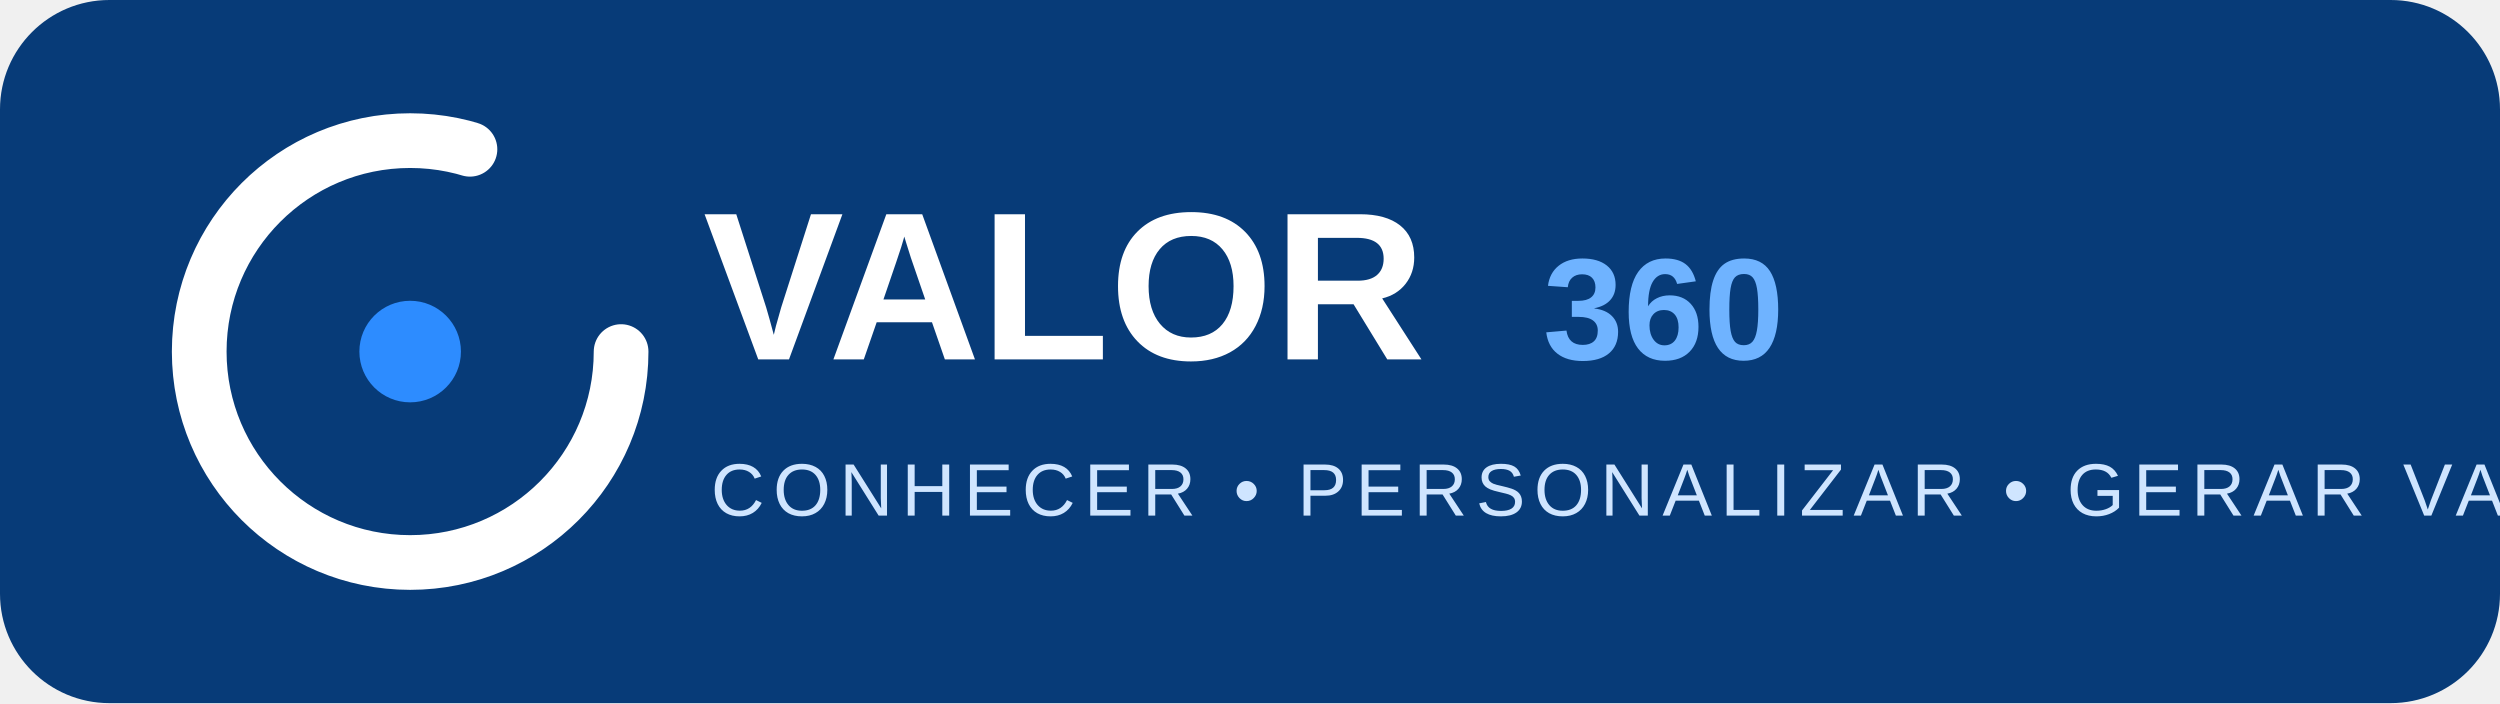
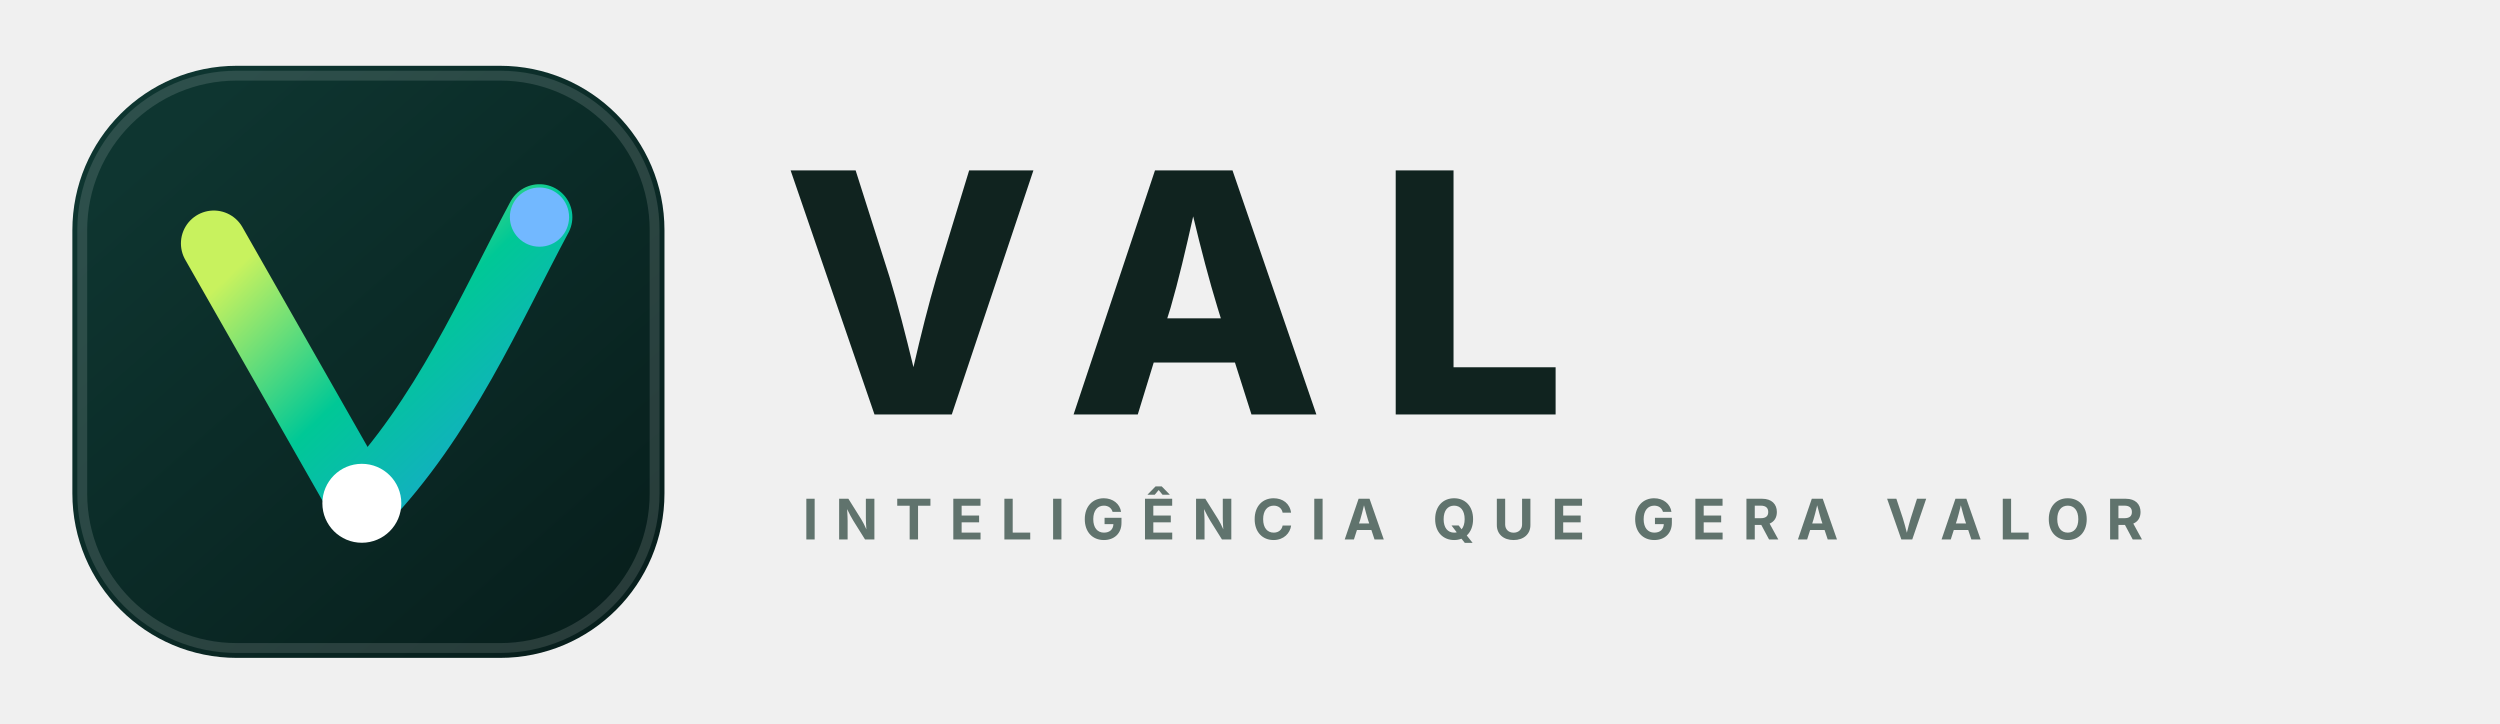
- <svg xmlns="http://www.w3.org/2000/svg" width="640" height="180" viewBox="0 0 640 180">
-   <rect width="640" height="180" rx="28" fill="#073b78" />
-   <g transform="translate(35,20)">
-     <circle cx="70" cy="70" r="54" fill="none" stroke="#ffffff" stroke-width="14" stroke-dasharray="270 80" stroke-linecap="round" />
-     <circle cx="70" cy="70" r="13" fill="#2d8cff" />
-     <text x="145" y="72" font-family="Arial, Helvetica, sans-serif" font-size="54" font-weight="700" fill="#ffffff">VALOR</text>
-     <text x="360" y="72" font-family="Arial, Helvetica, sans-serif" font-size="37" font-weight="700" fill="#6fb3ff">360</text>
-     <text x="147" y="112" font-family="Arial, Helvetica, sans-serif" font-size="19" letter-spacing="2.2" fill="#cfe5ff">CONHECER • PERSONALIZAR • GERAR VALOR</text>
+ <svg xmlns="http://www.w3.org/2000/svg" width="760" height="220" viewBox="0 0 760 220" fill="none">
+   <defs>
+     <linearGradient id="surface" x1="30" y1="20" x2="190" y2="202" gradientUnits="userSpaceOnUse">
+       <stop stop-color="#0E3530" />
+       <stop offset="1" stop-color="#061A18" />
+     </linearGradient>
+     <linearGradient id="signal" x1="58" y1="54" x2="160" y2="162" gradientUnits="userSpaceOnUse">
+       <stop stop-color="#C8F25E" />
+       <stop offset=".34" stop-color="#00C896" />
+       <stop offset="1" stop-color="#2D8CFF" />
+     </linearGradient>
+   </defs>
+   <g transform="translate(22 20)">
+     <rect width="180" height="180" rx="50" fill="url(#surface)" />
+     <rect x="3" y="3" width="174" height="174" rx="47" stroke="#fff" stroke-opacity=".13" stroke-width="3" />
+     <path d="M43 54 88 133" stroke="url(#signal)" stroke-width="20" stroke-linecap="round" />
+     <path d="M142 46c-15 28-29 61-54 87" stroke="url(#signal)" stroke-width="20" stroke-linecap="round" />
+     <circle cx="43" cy="54" r="9" fill="#C8F25E" />
+     <circle cx="142" cy="46" r="9" fill="#72B8FF" />
+     <circle cx="88" cy="133" r="12" fill="#fff" />
  </g>
+   <text x="238" y="126" font-family="Manrope, Inter, Arial, sans-serif" font-size="102" font-weight="800" letter-spacing="16" fill="#10231F">VAL</text>
+   <text x="244" y="164" font-family="Manrope, Inter, Arial, sans-serif" font-size="17" font-weight="700" letter-spacing="5.2" fill="#60736D">INTELIGÊNCIA QUE GERA VALOR</text>
</svg>
